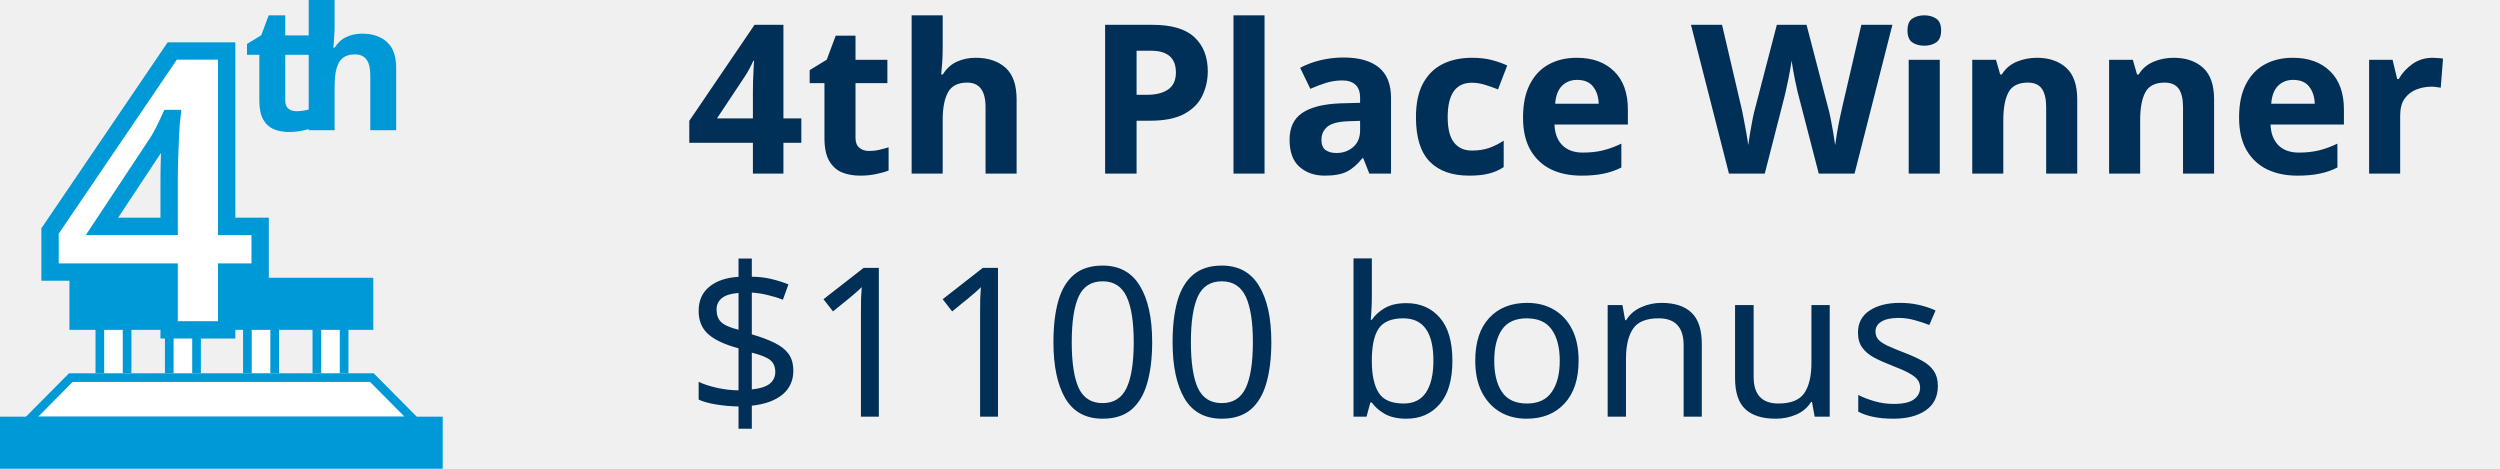
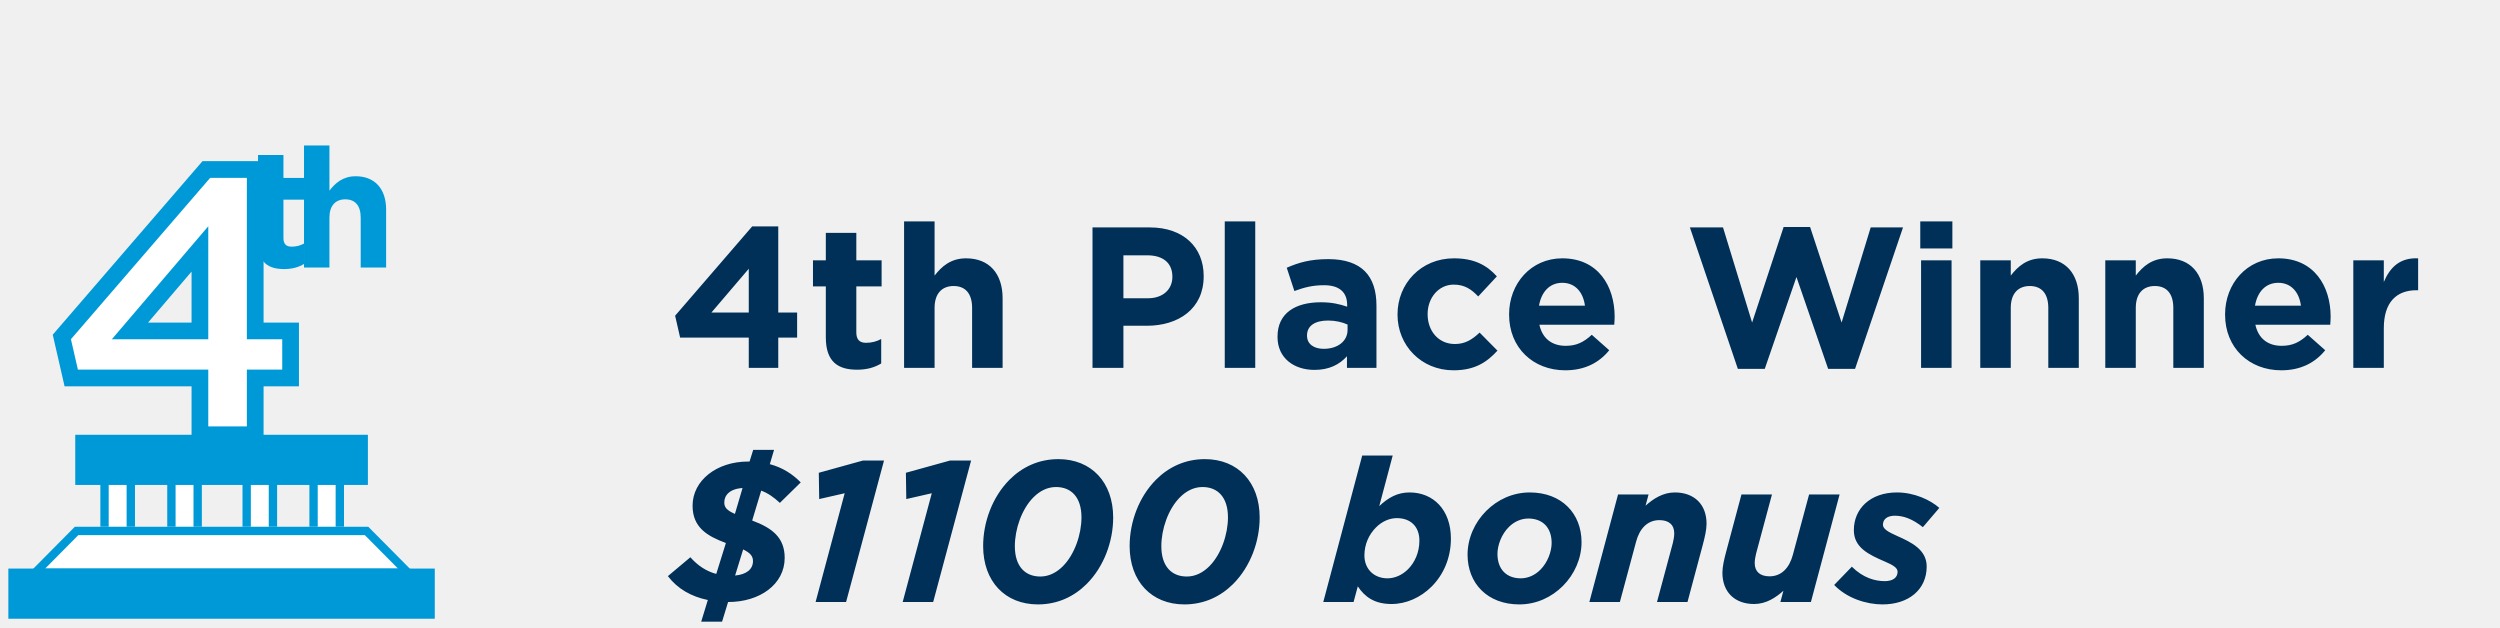
- <svg xmlns="http://www.w3.org/2000/svg" xmlns:xlink="http://www.w3.org/1999/xlink" width="288px" height="54px" viewBox="0 0 288 54" version="1.1">
+ <svg xmlns="http://www.w3.org/2000/svg" xmlns:xlink="http://www.w3.org/1999/xlink" width="299px" height="75px" viewBox="0 0 299 75" version="1.1">
  <defs>
    <rect id="path-1" x="11" y="39" width="4.143" height="11.33" />
    <rect id="path-2" x="19" y="39" width="4.143" height="11.33" />
    <rect id="path-3" x="28" y="39" width="4.143" height="11.33" />
    <rect id="path-4" x="36" y="39" width="4.143" height="11.33" />
    <polygon id="path-5" points="7.949 47 43.051 47 49 53 2 53" />
  </defs>
-   <g id="MockUp" stroke="none" stroke-width="1" fill="none" fill-rule="evenodd">
-     <g id="Desktop-HD-Revised1116" transform="translate(-353, -4247)">
-       <g id="4th" transform="translate(352, 4227)">
-         <g id="Group-10" stroke-width="1" fill-rule="evenodd" transform="translate(1, 16)">
-           <g id="Rectangle-17-Copy-12">
-             <use fill="#FFFFFF" fill-rule="evenodd" xlink:href="#path-1" />
-             <rect stroke="#0099D8" stroke-width="1" x="11.5" y="39.5" width="3.143" height="10.33" />
-           </g>
-           <g id="Rectangle-17-Copy-13">
-             <use fill="#FFFFFF" fill-rule="evenodd" xlink:href="#path-2" />
-             <rect stroke="#0099D8" stroke-width="1" x="19.5" y="39.5" width="3.143" height="10.33" />
-           </g>
-           <g id="Rectangle-17-Copy-14">
-             <use fill="#FFFFFF" fill-rule="evenodd" xlink:href="#path-3" />
-             <rect stroke="#0099D8" stroke-width="1" x="28.5" y="39.5" width="3.143" height="10.33" />
-           </g>
-           <g id="Rectangle-17-Copy-15">
-             <use fill="#FFFFFF" fill-rule="evenodd" xlink:href="#path-4" />
-             <rect stroke="#0099D8" stroke-width="1" x="36.5" y="39.5" width="3.143" height="10.33" />
-           </g>
-           <g id="Rectangle-16-Copy-9">
-             <use fill="#FFFFFF" fill-rule="evenodd" xlink:href="#path-5" />
-             <path stroke="#0099D8" stroke-width="1" d="M8.158,47.5 L3.2,52.5 L47.8,52.5 L42.842,47.5 L8.158,47.5 Z" />
-           </g>
-           <rect id="Rectangle-16-Copy-10" fill="#0099D8" x="8" y="36" width="35" height="6" />
-           <text id="t" font-family="Gotham-Bold, Gotham" font-size="20" font-weight="bold" fill="#0099D8">
-             <tspan x="28" y="19">t</tspan>
-           </text>
-           <text id="h" font-family="Gotham-Bold, Gotham" font-size="20" font-weight="bold" fill="#0099D8">
-             <tspan x="34" y="19">h</tspan>
-           </text>
-           <text id="4" stroke="#0099D8" stroke-width="2" font-family="Gotham-Bold, Gotham" font-size="45" font-weight="bold" fill="#FFFFFF">
-             <tspan x="5" y="42">4</tspan>
-           </text>
-           <rect id="Rectangle-16-Copy-11" fill="#0099D8" x="0" y="52" width="51" height="6" />
+   <g id="Symbols" stroke="none" stroke-width="1" fill="none" fill-rule="evenodd">
+     <g id="4th">
+       <g id="Group-10" transform="translate(1, 16)">
+         <g id="Rectangle-17-Copy-12">
+           <use fill="#FFFFFF" fill-rule="evenodd" xlink:href="#path-1" />
+           <rect stroke="#0099D8" stroke-width="1" x="11.5" y="39.5" width="3.143" height="10.33" />
        </g>
-         <text id="4th-Place-Winner-$11" font-family="Gotham-Bold, Gotham" font-size="24" font-weight="bold" line-spacing="28" fill="#003057">
-           <tspan x="80" y="40">4th Place Winner</tspan>
-           <tspan x="80" y="68" font-family="Gotham-Book, Gotham" font-weight="300">$1100 bonus</tspan>
-         </text>
+         <g id="Rectangle-17-Copy-13">
+           <use fill="#FFFFFF" fill-rule="evenodd" xlink:href="#path-2" />
+           <rect stroke="#0099D8" stroke-width="1" x="19.5" y="39.5" width="3.143" height="10.33" />
+         </g>
+         <g id="Rectangle-17-Copy-14">
+           <use fill="#FFFFFF" fill-rule="evenodd" xlink:href="#path-3" />
+           <rect stroke="#0099D8" stroke-width="1" x="28.5" y="39.5" width="3.143" height="10.33" />
+         </g>
+         <g id="Rectangle-17-Copy-15">
+           <use fill="#FFFFFF" fill-rule="evenodd" xlink:href="#path-4" />
+           <rect stroke="#0099D8" stroke-width="1" x="36.5" y="39.5" width="3.143" height="10.33" />
+         </g>
+         <g id="Rectangle-16-Copy-9">
+           <use fill="#FFFFFF" fill-rule="evenodd" xlink:href="#path-5" />
+           <path stroke="#0099D8" stroke-width="1" d="M8.158,47.5 L3.2,52.5 L47.8,52.5 L42.842,47.5 L8.158,47.5 Z" />
+         </g>
+         <rect id="Rectangle-16-Copy-10" fill="#0099D8" x="8" y="36" width="35" height="6" />
+         <path d="M32.98,16.18 C34,16.18 34.74,15.94 35.38,15.56 L35.38,13.12 C34.94,13.36 34.44,13.5 33.88,13.5 C33.2,13.5 32.9,13.16 32.9,12.46 L32.9,7.88 L35.42,7.88 L35.42,5.28 L32.9,5.28 L32.9,2.54 L29.86,2.54 L29.86,5.28 L28.58,5.28 L28.58,7.88 L29.86,7.88 L29.86,12.96 C29.86,15.44 31.12,16.18 32.98,16.18 Z" id="t" fill="#0099D8" />
+         <path d="M35.36,16 L38.4,16 L38.4,10.02 C38.4,8.58 39.14,7.84 40.3,7.84 C41.46,7.84 42.14,8.58 42.14,10.02 L42.14,16 L45.18,16 L45.18,9.06 C45.18,6.6 43.84,5.08 41.54,5.08 C40,5.08 39.1,5.9 38.4,6.8 L38.4,1.4 L35.36,1.4 L35.36,16 Z" id="h" fill="#0099D8" />
+         <path d="M22.91,36 L22.91,29.205 L7.52,29.205 L6.395,24.3 L23.675,4.275 L29.525,4.275 L29.525,23.58 L33.755,23.58 L33.755,29.205 L29.525,29.205 L29.525,36 L22.91,36 Z M14.54,23.58 L22.91,23.58 L22.91,13.77 L14.54,23.58 Z" id="4" stroke="#0099D8" stroke-width="2" fill="#FFFFFF" />
+         <rect id="Rectangle-16-Copy-11" fill="#0099D8" x="0" y="52" width="51" height="6" />
      </g>
+       <path d="M89.552,44 L89.552,40.376 L81.344,40.376 L80.744,37.76 L89.96,27.08 L93.08,27.08 L93.08,37.376 L95.336,37.376 L95.336,40.376 L93.08,40.376 L93.08,44 L89.552,44 Z M85.088,37.376 L89.552,37.376 L89.552,32.144 L85.088,37.376 Z M102.512,44.216 C103.736,44.216 104.624,43.928 105.392,43.472 L105.392,40.544 C104.864,40.832 104.264,41 103.592,41 C102.776,41 102.416,40.592 102.416,39.752 L102.416,34.256 L105.44,34.256 L105.44,31.136 L102.416,31.136 L102.416,27.848 L98.768,27.848 L98.768,31.136 L97.232,31.136 L97.232,34.256 L98.768,34.256 L98.768,40.352 C98.768,43.328 100.28,44.216 102.512,44.216 Z M108.128,44 L111.776,44 L111.776,36.824 C111.776,35.096 112.664,34.208 114.056,34.208 C115.448,34.208 116.264,35.096 116.264,36.824 L116.264,44 L119.912,44 L119.912,35.672 C119.912,32.72 118.304,30.896 115.544,30.896 C113.696,30.896 112.616,31.88 111.776,32.96 L111.776,26.48 L108.128,26.48 L108.128,44 Z M130.664,44 L130.664,27.2 L137.528,27.2 C141.536,27.2 143.96,29.576 143.96,33.008 L143.96,33.056 C143.96,36.944 140.936,38.96 137.168,38.96 L134.36,38.96 L134.36,44 L130.664,44 Z M134.36,35.672 L137.288,35.672 C139.136,35.672 140.216,34.568 140.216,33.128 L140.216,33.08 C140.216,31.424 139.064,30.536 137.216,30.536 L134.36,30.536 L134.36,35.672 Z M146.48,44 L150.128,44 L150.128,26.48 L146.48,26.48 L146.48,44 Z M157.208,44.24 C154.784,44.24 152.792,42.848 152.792,40.304 L152.792,40.256 C152.792,37.448 154.928,36.152 157.976,36.152 C159.272,36.152 160.208,36.368 161.12,36.68 L161.12,36.464 C161.12,34.952 160.184,34.112 158.36,34.112 C156.968,34.112 155.984,34.376 154.808,34.808 L153.896,32.024 C155.312,31.4 156.704,30.992 158.888,30.992 C160.88,30.992 162.32,31.52 163.232,32.432 C164.192,33.392 164.624,34.808 164.624,36.536 L164.624,44 L161.096,44 L161.096,42.608 C160.208,43.592 158.984,44.24 157.208,44.24 Z M158.312,41.72 C160.016,41.72 161.168,40.784 161.168,39.464 L161.168,38.816 C160.544,38.528 159.728,38.336 158.84,38.336 C157.28,38.336 156.32,38.96 156.32,40.112 L156.32,40.16 C156.32,41.144 157.136,41.72 158.312,41.72 Z M173.84,44.288 C176.408,44.288 177.848,43.304 179.096,41.936 L176.96,39.776 C176.072,40.616 175.232,41.144 174.008,41.144 C172.016,41.144 170.744,39.56 170.744,37.592 L170.744,37.544 C170.744,35.648 172.04,34.04 173.864,34.04 C175.16,34.04 175.976,34.592 176.792,35.456 L179.024,33.056 C177.824,31.712 176.312,30.896 173.888,30.896 C169.952,30.896 167.144,33.92 167.144,37.592 L167.144,37.64 C167.144,41.312 169.976,44.288 173.84,44.288 Z M187.208,44.288 C183.344,44.288 180.488,41.576 180.488,37.64 L180.488,37.592 C180.488,33.92 183.104,30.896 186.848,30.896 C191.144,30.896 193.112,34.232 193.112,37.88 C193.112,38.168 193.088,38.504 193.064,38.84 L184.112,38.84 C184.472,40.496 185.624,41.36 187.256,41.36 C188.48,41.36 189.368,40.976 190.376,40.04 L192.464,41.888 C191.264,43.376 189.536,44.288 187.208,44.288 Z M184.064,36.56 L189.56,36.56 C189.344,34.928 188.384,33.824 186.848,33.824 C185.336,33.824 184.352,34.904 184.064,36.56 Z M207.848,44.12 L211.064,44.12 L214.856,33.128 L218.648,44.12 L221.864,44.12 L227.6,27.2 L223.736,27.2 L220.256,38.576 L216.488,27.152 L213.32,27.152 L209.552,38.576 L206.072,27.2 L202.112,27.2 L207.848,44.12 Z M229.664,29.72 L233.504,29.72 L233.504,26.48 L229.664,26.48 L229.664,29.72 Z M229.76,44 L233.408,44 L233.408,31.136 L229.76,31.136 L229.76,44 Z M236.84,44 L240.488,44 L240.488,36.824 C240.488,35.096 241.376,34.208 242.768,34.208 C244.16,34.208 244.976,35.096 244.976,36.824 L244.976,44 L248.624,44 L248.624,35.672 C248.624,32.72 247.016,30.896 244.256,30.896 C242.408,30.896 241.328,31.88 240.488,32.96 L240.488,31.136 L236.84,31.136 L236.84,44 Z M251.792,44 L255.44,44 L255.44,36.824 C255.44,35.096 256.328,34.208 257.72,34.208 C259.112,34.208 259.928,35.096 259.928,36.824 L259.928,44 L263.576,44 L263.576,35.672 C263.576,32.72 261.968,30.896 259.208,30.896 C257.36,30.896 256.28,31.88 255.44,32.96 L255.44,31.136 L251.792,31.136 L251.792,44 Z M272.84,44.288 C268.976,44.288 266.12,41.576 266.12,37.64 L266.12,37.592 C266.12,33.92 268.736,30.896 272.48,30.896 C276.776,30.896 278.744,34.232 278.744,37.88 C278.744,38.168 278.72,38.504 278.696,38.84 L269.744,38.84 C270.104,40.496 271.256,41.36 272.888,41.36 C274.112,41.36 275,40.976 276.008,40.04 L278.096,41.888 C276.896,43.376 275.168,44.288 272.84,44.288 Z M269.696,36.56 L275.192,36.56 C274.976,34.928 274.016,33.824 272.48,33.824 C270.968,33.824 269.984,34.904 269.696,36.56 Z M281.456,44 L285.104,44 L285.104,39.248 C285.104,36.176 286.592,34.712 289.016,34.712 L289.208,34.712 L289.208,30.896 C287.048,30.8 285.848,31.952 285.104,33.728 L285.104,31.136 L281.456,31.136 L281.456,44 Z M90.08,53.808 L92.576,53.808 L92.072,55.512 C93.584,55.92 94.784,56.688 95.768,57.696 L93.272,60.144 C92.552,59.472 91.832,58.968 91.04,58.68 L89.96,62.256 C92.288,63.12 93.848,64.248 93.848,66.72 C93.848,69.888 90.872,72 87.104,72 L87.08,72 L86.36,74.352 L83.864,74.352 L84.656,71.76 C82.664,71.352 81.032,70.416 79.88,68.904 L82.568,66.648 C83.456,67.656 84.488,68.328 85.664,68.64 L86.816,64.944 C84.56,64.104 82.832,63.072 82.832,60.48 C82.832,57.456 85.736,55.2 89.456,55.2 L89.648,55.2 L90.08,53.808 Z M86.624,60.096 C86.624,60.672 86.912,61.032 87.896,61.464 L88.808,58.368 C87.248,58.464 86.624,59.256 86.624,60.096 Z M90.056,67.104 C90.056,66.504 89.72,66.12 88.88,65.712 L87.92,68.832 C89.24,68.712 90.056,68.112 90.056,67.104 Z M97.544,72 L101.192,72 L105.728,55.08 L103.208,55.08 L97.928,56.544 L97.976,59.688 L101.024,58.992 L97.544,72 Z M107.96,72 L111.608,72 L116.144,55.08 L113.624,55.08 L108.344,56.544 L108.392,59.688 L111.44,58.992 L107.96,72 Z M126.584,54.912 C130.52,54.912 133.136,57.672 133.136,61.896 C133.136,64.752 132.032,67.776 129.968,69.84 C128.48,71.328 126.512,72.288 124.136,72.288 C120.2,72.288 117.584,69.528 117.584,65.304 C117.584,62.448 118.688,59.424 120.752,57.36 C122.24,55.872 124.208,54.912 126.584,54.912 Z M124.424,68.952 C125.456,68.952 126.368,68.472 127.112,67.728 C128.528,66.312 129.344,63.912 129.344,61.872 C129.344,59.496 128.144,58.248 126.296,58.248 C125.264,58.248 124.352,58.728 123.608,59.472 C122.192,60.888 121.376,63.288 121.376,65.328 C121.376,67.704 122.576,68.952 124.424,68.952 Z M144.104,54.912 C148.04,54.912 150.656,57.672 150.656,61.896 C150.656,64.752 149.552,67.776 147.488,69.84 C146,71.328 144.032,72.288 141.656,72.288 C137.72,72.288 135.104,69.528 135.104,65.304 C135.104,62.448 136.208,59.424 138.272,57.36 C139.76,55.872 141.728,54.912 144.104,54.912 Z M141.944,68.952 C142.976,68.952 143.888,68.472 144.632,67.728 C146.048,66.312 146.864,63.912 146.864,61.872 C146.864,59.496 145.664,58.248 143.816,58.248 C142.784,58.248 141.872,58.728 141.128,59.472 C139.712,60.888 138.896,63.288 138.896,65.328 C138.896,67.704 140.096,68.952 141.944,68.952 Z M166.424,72.24 C164.408,72.24 163.232,71.4 162.392,70.128 L161.888,72 L158.264,72 L162.92,54.48 L166.568,54.48 L164.96,60.528 C166.064,59.496 167.144,58.896 168.584,58.896 C171.392,58.896 173.528,60.936 173.528,64.416 C173.528,66.768 172.616,68.76 171.224,70.152 C169.904,71.472 168.176,72.24 166.424,72.24 Z M165.944,69.168 C166.832,69.168 167.72,68.76 168.392,68.088 C169.208,67.272 169.76,66.072 169.76,64.656 C169.76,62.976 168.704,61.968 167.072,61.968 C166.16,61.968 165.272,62.376 164.576,63.072 C163.712,63.936 163.184,65.112 163.184,66.432 C163.184,68.064 164.336,69.168 165.944,69.168 Z M182.96,58.896 C186.776,58.896 189.152,61.416 189.152,64.848 C189.152,66.792 188.312,68.688 186.92,70.08 C185.576,71.424 183.752,72.288 181.712,72.288 C177.896,72.288 175.52,69.768 175.52,66.336 C175.52,64.392 176.36,62.496 177.752,61.104 C179.096,59.76 180.92,58.896 182.96,58.896 Z M181.88,69.168 C182.792,69.168 183.608,68.76 184.208,68.16 C185.096,67.296 185.576,65.952 185.576,64.944 C185.576,63.048 184.448,62.016 182.792,62.016 C181.88,62.016 181.064,62.424 180.464,63.024 C179.576,63.888 179.096,65.232 179.096,66.24 C179.096,68.136 180.224,69.168 181.88,69.168 Z M190.088,72 L193.736,72 L195.68,64.776 C196.088,63.24 197.024,62.208 198.464,62.208 C199.592,62.208 200.24,62.76 200.24,63.792 C200.24,64.104 200.168,64.584 200.072,64.944 L198.176,72 L201.824,72 L203.672,65.088 C203.888,64.272 204.104,63.36 204.104,62.64 C204.104,60.312 202.616,58.896 200.312,58.896 C198.872,58.896 197.72,59.664 196.808,60.48 L197.168,59.136 L193.52,59.136 L190.088,72 Z M209.792,72.24 C207.488,72.24 206,70.824 206,68.496 C206,67.776 206.216,66.864 206.432,66.048 L208.28,59.136 L211.928,59.136 L210.032,66.192 C209.936,66.552 209.864,67.032 209.864,67.344 C209.864,68.376 210.512,68.928 211.64,68.928 C213.08,68.928 214.016,67.896 214.424,66.36 L216.368,59.136 L220.016,59.136 L216.584,72 L212.936,72 L213.296,70.656 C212.384,71.472 211.232,72.24 209.792,72.24 Z M225.152,72.288 C223.208,72.288 220.88,71.544 219.368,69.96 L221.48,67.776 C222.824,69.12 224.264,69.504 225.416,69.504 C226.376,69.504 226.952,69.096 226.952,68.376 C226.952,67.896 226.352,67.56 225.464,67.176 C223.448,66.312 221.72,65.472 221.72,63.408 C221.72,60.84 223.688,58.896 226.88,58.896 C228.968,58.896 230.888,59.808 231.944,60.744 L229.976,63.048 C228.728,62.064 227.672,61.68 226.616,61.68 C225.728,61.68 225.2,62.088 225.2,62.76 C225.2,63.264 225.824,63.624 226.904,64.104 C228.584,64.848 230.432,65.736 230.432,67.752 C230.432,70.56 228.224,72.288 225.152,72.288 Z" id="4th-Place-Winner-$11" fill="#003057" />
    </g>
  </g>
</svg>
